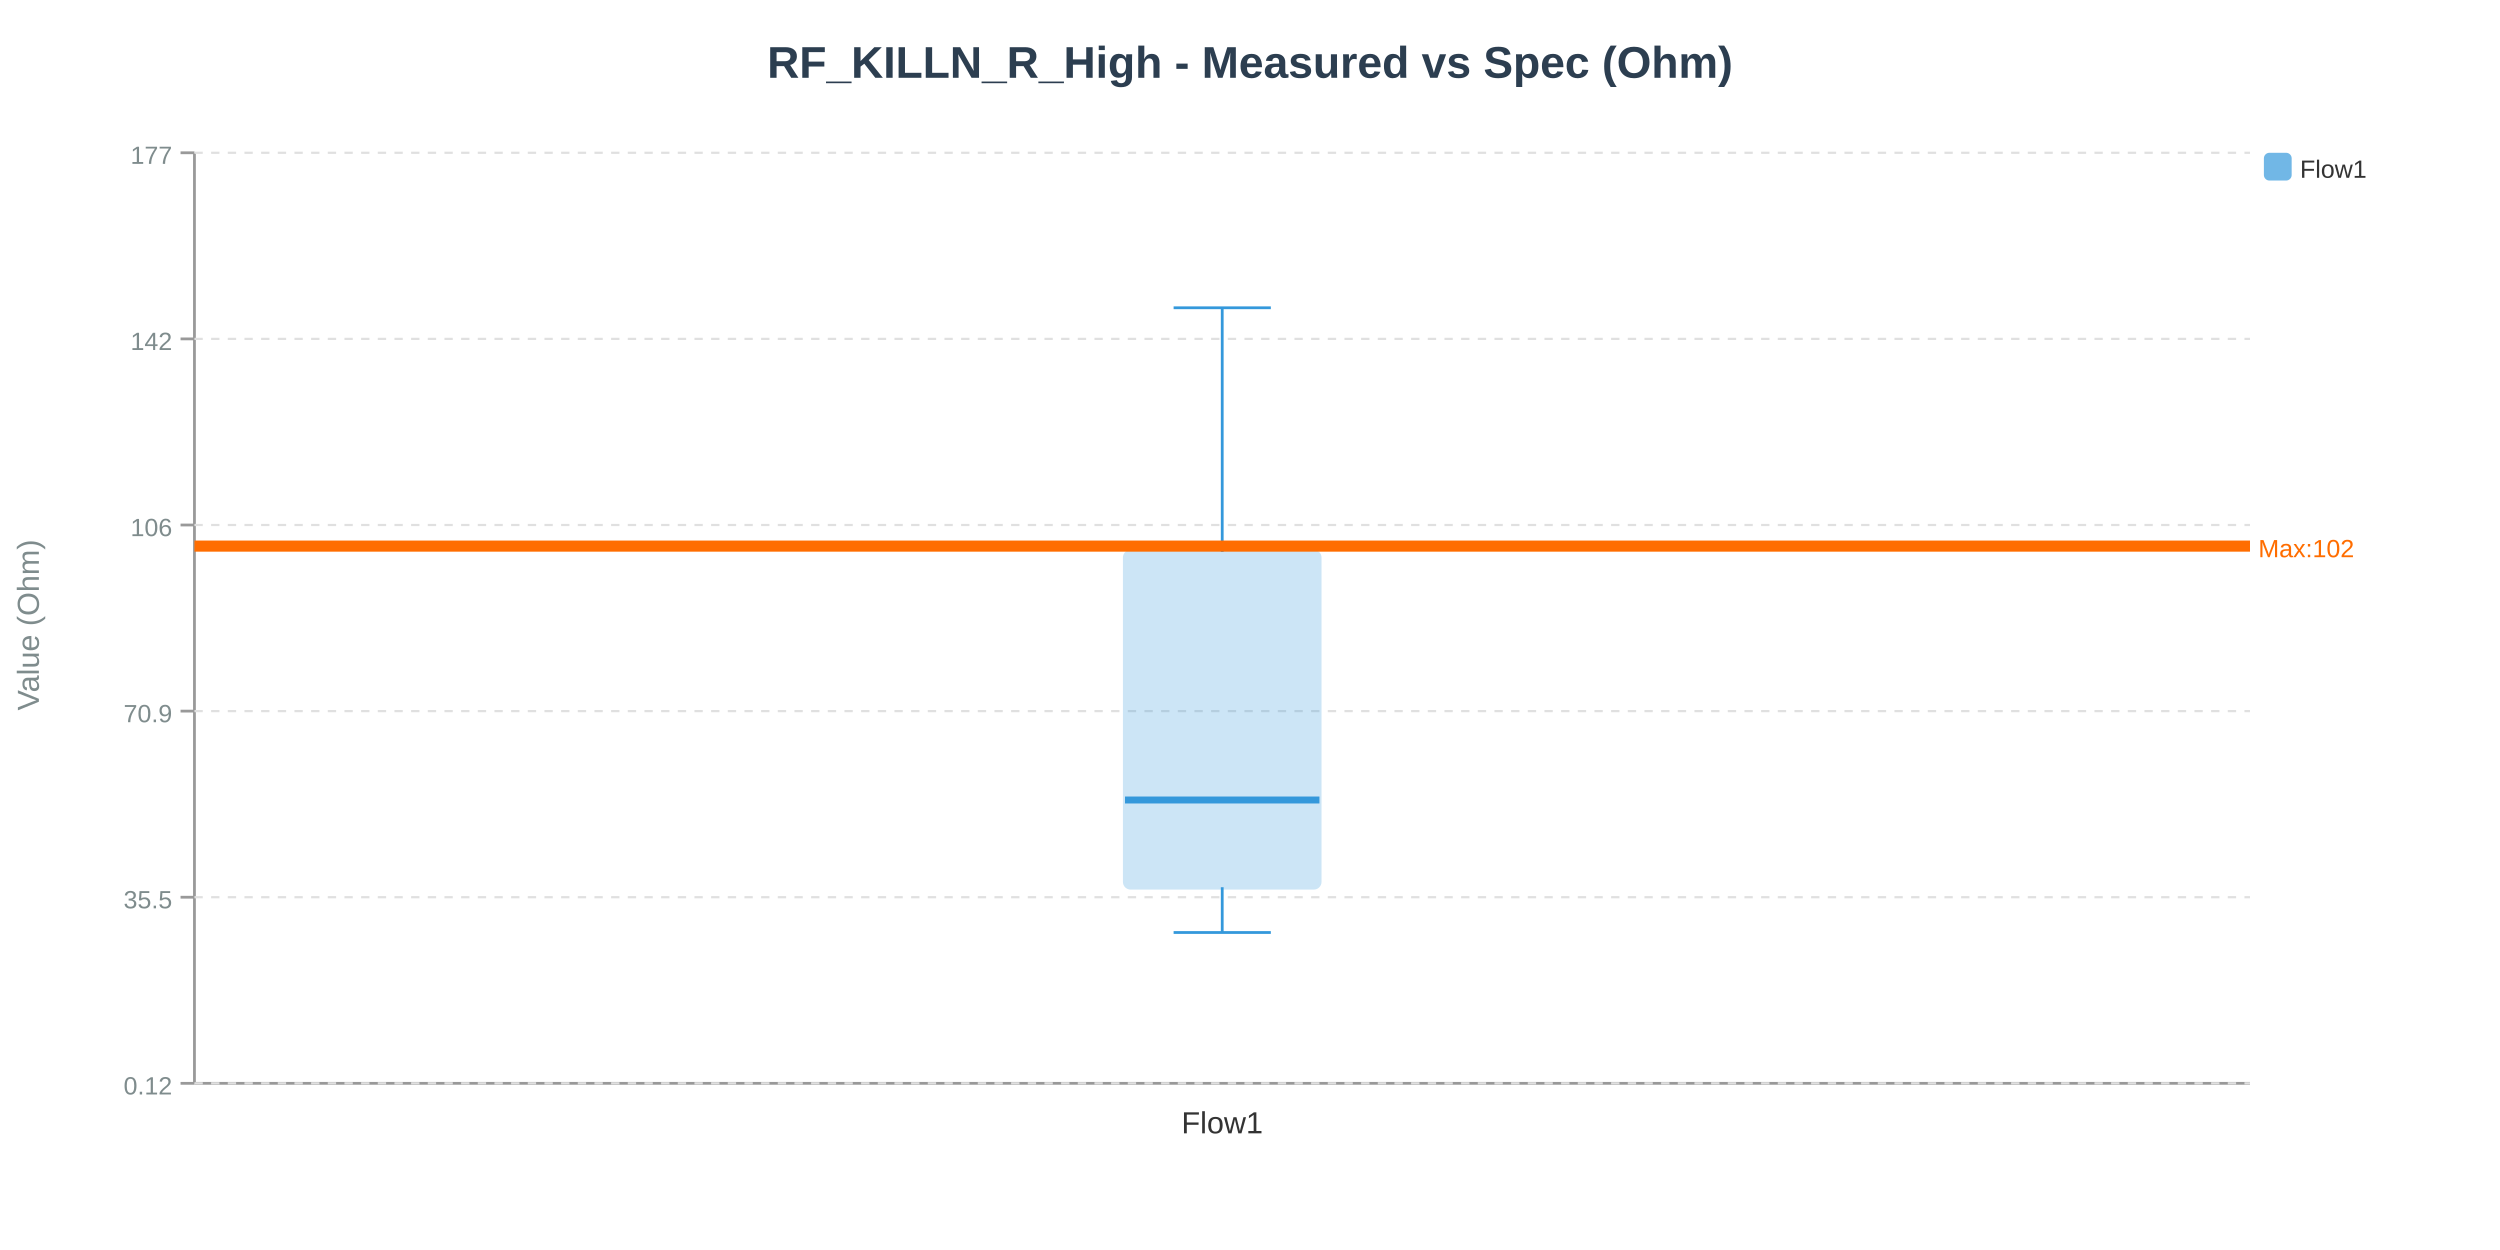
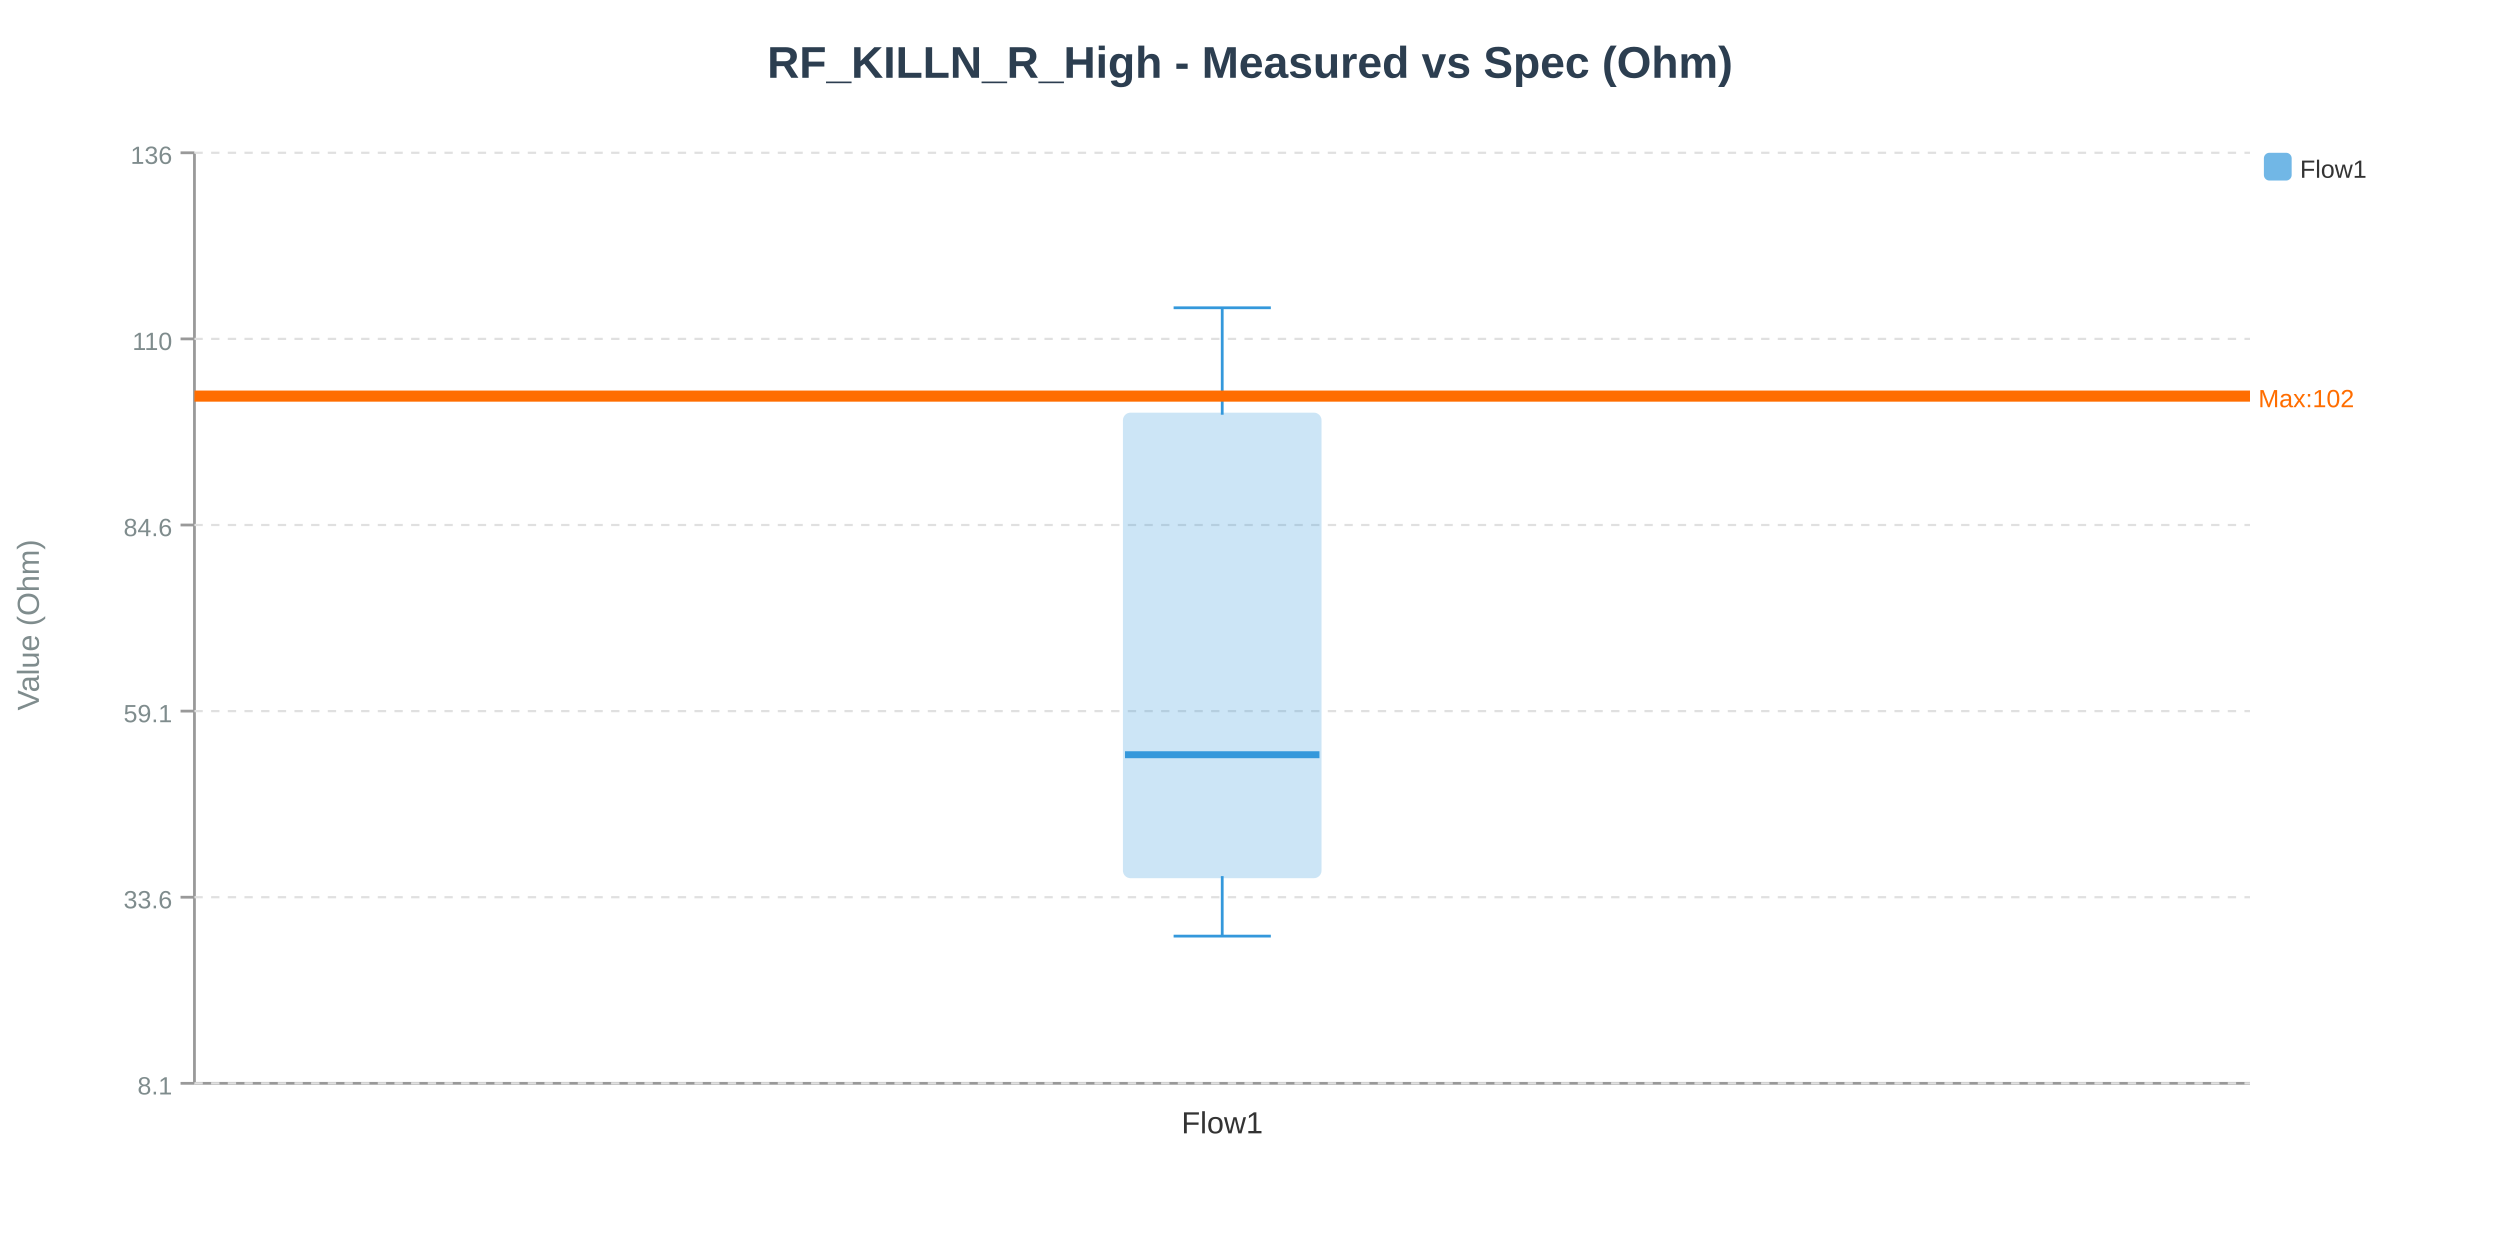
<svg xmlns="http://www.w3.org/2000/svg" width="900" height="450" viewBox="0 0 900 450">
  <rect width="900" height="450" fill="#ffffff" />
  <text x="450.0" y="28.0" font-size="16" font-weight="bold" text-anchor="middle" fill="#2c3e50" font-family="Arial,sans-serif">RF_KILLN_R_High - Measured vs Spec (Ohm)</text>
  <line x1="70.0" y1="390.0" x2="810.0" y2="390.0" stroke="#999" stroke-width="1" />
  <line x1="70.0" y1="55.0" x2="70.0" y2="390.0" stroke="#999" stroke-width="1" />
  <line x1="65.0" y1="390.0" x2="70.0" y2="390.0" stroke="#999" stroke-width="1" />
  <line x1="70.0" y1="390.0" x2="810.0" y2="390.0" stroke="#e0e0e0" stroke-width="0.8" stroke-dasharray="3,3" />
-   <text x="62.0" y="394.0" font-size="9" font-weight="normal" text-anchor="end" fill="#7f8c8d" font-family="Arial,sans-serif">0.12</text>
+   <text x="62.0" y="394.0" font-size="9" font-weight="normal" text-anchor="end" fill="#7f8c8d" font-family="Arial,sans-serif">8.1</text>
  <line x1="65.0" y1="323.0" x2="70.0" y2="323.0" stroke="#999" stroke-width="1" />
  <line x1="70.0" y1="323.0" x2="810.0" y2="323.0" stroke="#e0e0e0" stroke-width="0.8" stroke-dasharray="3,3" />
-   <text x="62.0" y="327.0" font-size="9" font-weight="normal" text-anchor="end" fill="#7f8c8d" font-family="Arial,sans-serif">35.5</text>
+   <text x="62.0" y="327.0" font-size="9" font-weight="normal" text-anchor="end" fill="#7f8c8d" font-family="Arial,sans-serif">33.6</text>
  <line x1="65.0" y1="256.0" x2="70.0" y2="256.0" stroke="#999" stroke-width="1" />
  <line x1="70.0" y1="256.0" x2="810.0" y2="256.0" stroke="#e0e0e0" stroke-width="0.8" stroke-dasharray="3,3" />
-   <text x="62.0" y="260.0" font-size="9" font-weight="normal" text-anchor="end" fill="#7f8c8d" font-family="Arial,sans-serif">70.9</text>
+   <text x="62.0" y="260.0" font-size="9" font-weight="normal" text-anchor="end" fill="#7f8c8d" font-family="Arial,sans-serif">59.1</text>
  <line x1="65.0" y1="189.0" x2="70.0" y2="189.0" stroke="#999" stroke-width="1" />
  <line x1="70.0" y1="189.0" x2="810.0" y2="189.0" stroke="#e0e0e0" stroke-width="0.8" stroke-dasharray="3,3" />
-   <text x="62.0" y="193.0" font-size="9" font-weight="normal" text-anchor="end" fill="#7f8c8d" font-family="Arial,sans-serif">106</text>
+   <text x="62.0" y="193.0" font-size="9" font-weight="normal" text-anchor="end" fill="#7f8c8d" font-family="Arial,sans-serif">84.6</text>
  <line x1="65.0" y1="122.0" x2="70.0" y2="122.0" stroke="#999" stroke-width="1" />
  <line x1="70.0" y1="122.0" x2="810.0" y2="122.0" stroke="#e0e0e0" stroke-width="0.8" stroke-dasharray="3,3" />
-   <text x="62.0" y="126.0" font-size="9" font-weight="normal" text-anchor="end" fill="#7f8c8d" font-family="Arial,sans-serif">142</text>
+   <text x="62.0" y="126.0" font-size="9" font-weight="normal" text-anchor="end" fill="#7f8c8d" font-family="Arial,sans-serif">110</text>
  <line x1="65.0" y1="55.0" x2="70.0" y2="55.0" stroke="#999" stroke-width="1" />
  <line x1="70.0" y1="55.0" x2="810.0" y2="55.0" stroke="#e0e0e0" stroke-width="0.8" stroke-dasharray="3,3" />
-   <text x="62.0" y="59.0" font-size="9" font-weight="normal" text-anchor="end" fill="#7f8c8d" font-family="Arial,sans-serif">177</text>
+   <text x="62.0" y="59.0" font-size="9" font-weight="normal" text-anchor="end" fill="#7f8c8d" font-family="Arial,sans-serif">136</text>
  <text x="14.0" y="225.0" font-size="11" font-weight="normal" text-anchor="middle" fill="#7f8c8d" font-family="Arial,sans-serif" transform="rotate(-90,14,225.0)">Value (Ohm)</text>
-   <rect x="405.0" y="198.7" width="70.0" height="120.8" fill="#3498db" stroke="#3498db" stroke-width="1.5" opacity="0.25" rx="2" />
-   <line x1="405.0" y1="288.0" x2="475.0" y2="288.0" stroke="#3498db" stroke-width="2.5" />
-   <line x1="440.0" y1="319.4" x2="440.0" y2="335.7" stroke="#3498db" stroke-width="1" />
-   <line x1="440.0" y1="198.7" x2="440.0" y2="110.8" stroke="#3498db" stroke-width="1" />
-   <line x1="422.5" y1="335.7" x2="457.5" y2="335.7" stroke="#3498db" stroke-width="1" />
+   <rect x="405.0" y="149.3" width="70.0" height="166.1" fill="#3498db" stroke="#3498db" stroke-width="1.5" opacity="0.25" rx="2" />
+   <line x1="405.0" y1="271.7" x2="475.0" y2="271.7" stroke="#3498db" stroke-width="2.5" />
+   <line x1="440.0" y1="315.4" x2="440.0" y2="337.0" stroke="#3498db" stroke-width="1" />
+   <line x1="440.0" y1="149.3" x2="440.0" y2="110.8" stroke="#3498db" stroke-width="1" />
+   <line x1="422.5" y1="337.0" x2="457.5" y2="337.0" stroke="#3498db" stroke-width="1" />
  <line x1="422.5" y1="110.8" x2="457.5" y2="110.8" stroke="#3498db" stroke-width="1" />
-   <circle cx="440.0" cy="-46829.0" r="3" fill="#3498db" stroke="none" opacity="0.8" />
-   <circle cx="440.0" cy="-46852.8" r="3" fill="#3498db" stroke="none" opacity="0.8" />
-   <circle cx="440.0" cy="-46852.9" r="3" fill="#3498db" stroke="none" opacity="0.8" />
-   <circle cx="440.0" cy="-46853.1" r="3" fill="#3498db" stroke="none" opacity="0.8" />
-   <circle cx="440.0" cy="-46875.9" r="3" fill="#3498db" stroke="none" opacity="0.8" />
-   <circle cx="440.0" cy="-46875.9" r="3" fill="#3498db" stroke="none" opacity="0.8" />
-   <circle cx="440.0" cy="-68974.1" r="3" fill="#3498db" stroke="none" opacity="0.8" />
-   <circle cx="440.0" cy="-69272.3" r="3" fill="#3498db" stroke="none" opacity="0.8" />
-   <circle cx="440.0" cy="-70332.3" r="3" fill="#3498db" stroke="none" opacity="0.8" />
-   <circle cx="440.0" cy="-72031.8" r="3" fill="#3498db" stroke="none" opacity="0.8" />
-   <circle cx="440.0" cy="-74229.9" r="3" fill="#3498db" stroke="none" opacity="0.8" />
-   <circle cx="440.0" cy="-74769.1" r="3" fill="#3498db" stroke="none" opacity="0.8" />
+   <circle cx="440.0" cy="-65141.9" r="3" fill="#3498db" stroke="none" opacity="0.8" />
+   <circle cx="440.0" cy="-65175.0" r="3" fill="#3498db" stroke="none" opacity="0.8" />
+   <circle cx="440.0" cy="-65175.1" r="3" fill="#3498db" stroke="none" opacity="0.8" />
+   <circle cx="440.0" cy="-65175.4" r="3" fill="#3498db" stroke="none" opacity="0.8" />
+   <circle cx="440.0" cy="-65207.1" r="3" fill="#3498db" stroke="none" opacity="0.8" />
+   <circle cx="440.0" cy="-65207.2" r="3" fill="#3498db" stroke="none" opacity="0.8" />
+   <circle cx="440.0" cy="-95885.5" r="3" fill="#3498db" stroke="none" opacity="0.8" />
+   <circle cx="440.0" cy="-96299.5" r="3" fill="#3498db" stroke="none" opacity="0.8" />
+   <circle cx="440.0" cy="-97771.1" r="3" fill="#3498db" stroke="none" opacity="0.8" />
+   <circle cx="440.0" cy="-100130.4" r="3" fill="#3498db" stroke="none" opacity="0.8" />
+   <circle cx="440.0" cy="-103182.0" r="3" fill="#3498db" stroke="none" opacity="0.8" />
+   <circle cx="440.0" cy="-103930.6" r="3" fill="#3498db" stroke="none" opacity="0.8" />
  <text x="440.0" y="408.0" font-size="11" font-weight="normal" text-anchor="middle" fill="#333" font-family="Arial,sans-serif">Flow1</text>
  <rect x="815.0" y="55.0" width="10.0" height="10.0" fill="#3498db" stroke="none" stroke-width="1" opacity="0.7" rx="2" />
  <text x="828.0" y="64.0" font-size="9" font-weight="normal" text-anchor="start" fill="#333" font-family="Arial,sans-serif">Flow1</text>
  <g class="spec-el">
-     <line x1="70.0" y1="196.6" x2="810.0" y2="196.6" stroke="#ff6d00" stroke-width="4" />
-     <text x="813.0" y="200.6" font-size="9" font-weight="normal" text-anchor="start" fill="#ff6d00" font-family="Arial,sans-serif">Max:102</text>
+     <line x1="70.0" y1="142.6" x2="810.0" y2="142.6" stroke="#ff6d00" stroke-width="4" />
+     <text x="813.0" y="146.6" font-size="9" font-weight="normal" text-anchor="start" fill="#ff6d00" font-family="Arial,sans-serif">Max:102</text>
  </g>
</svg>
